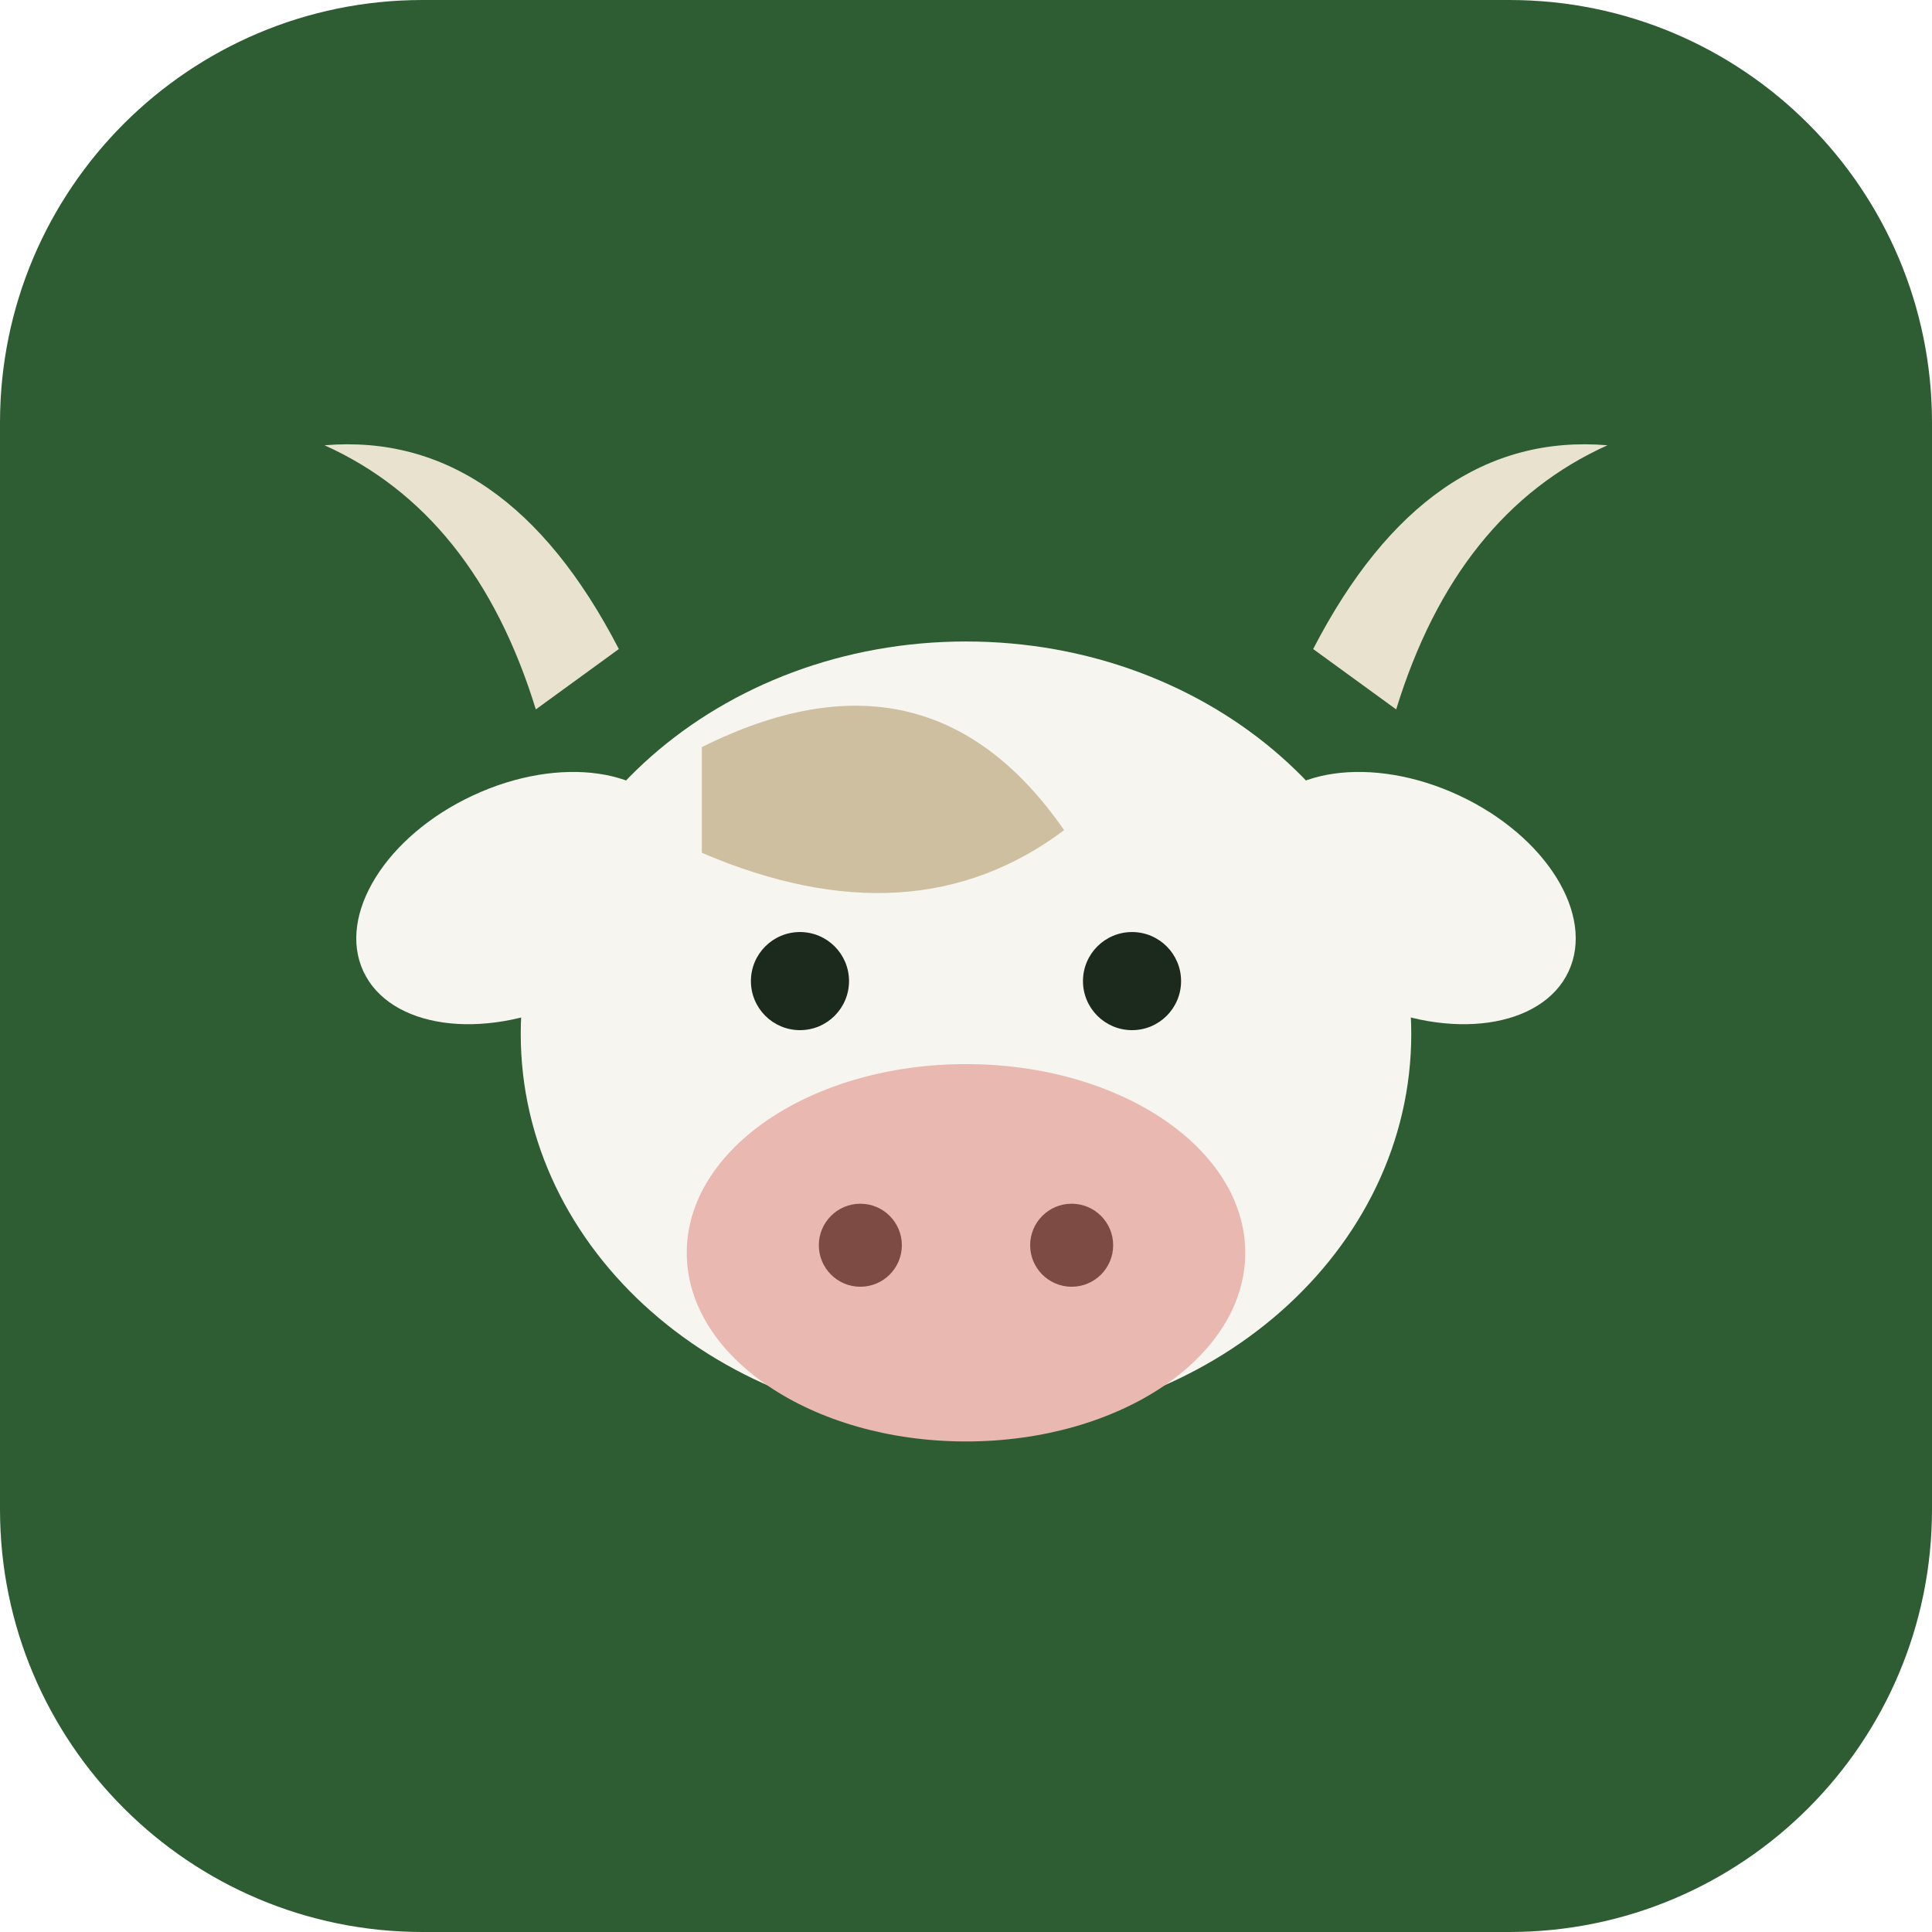
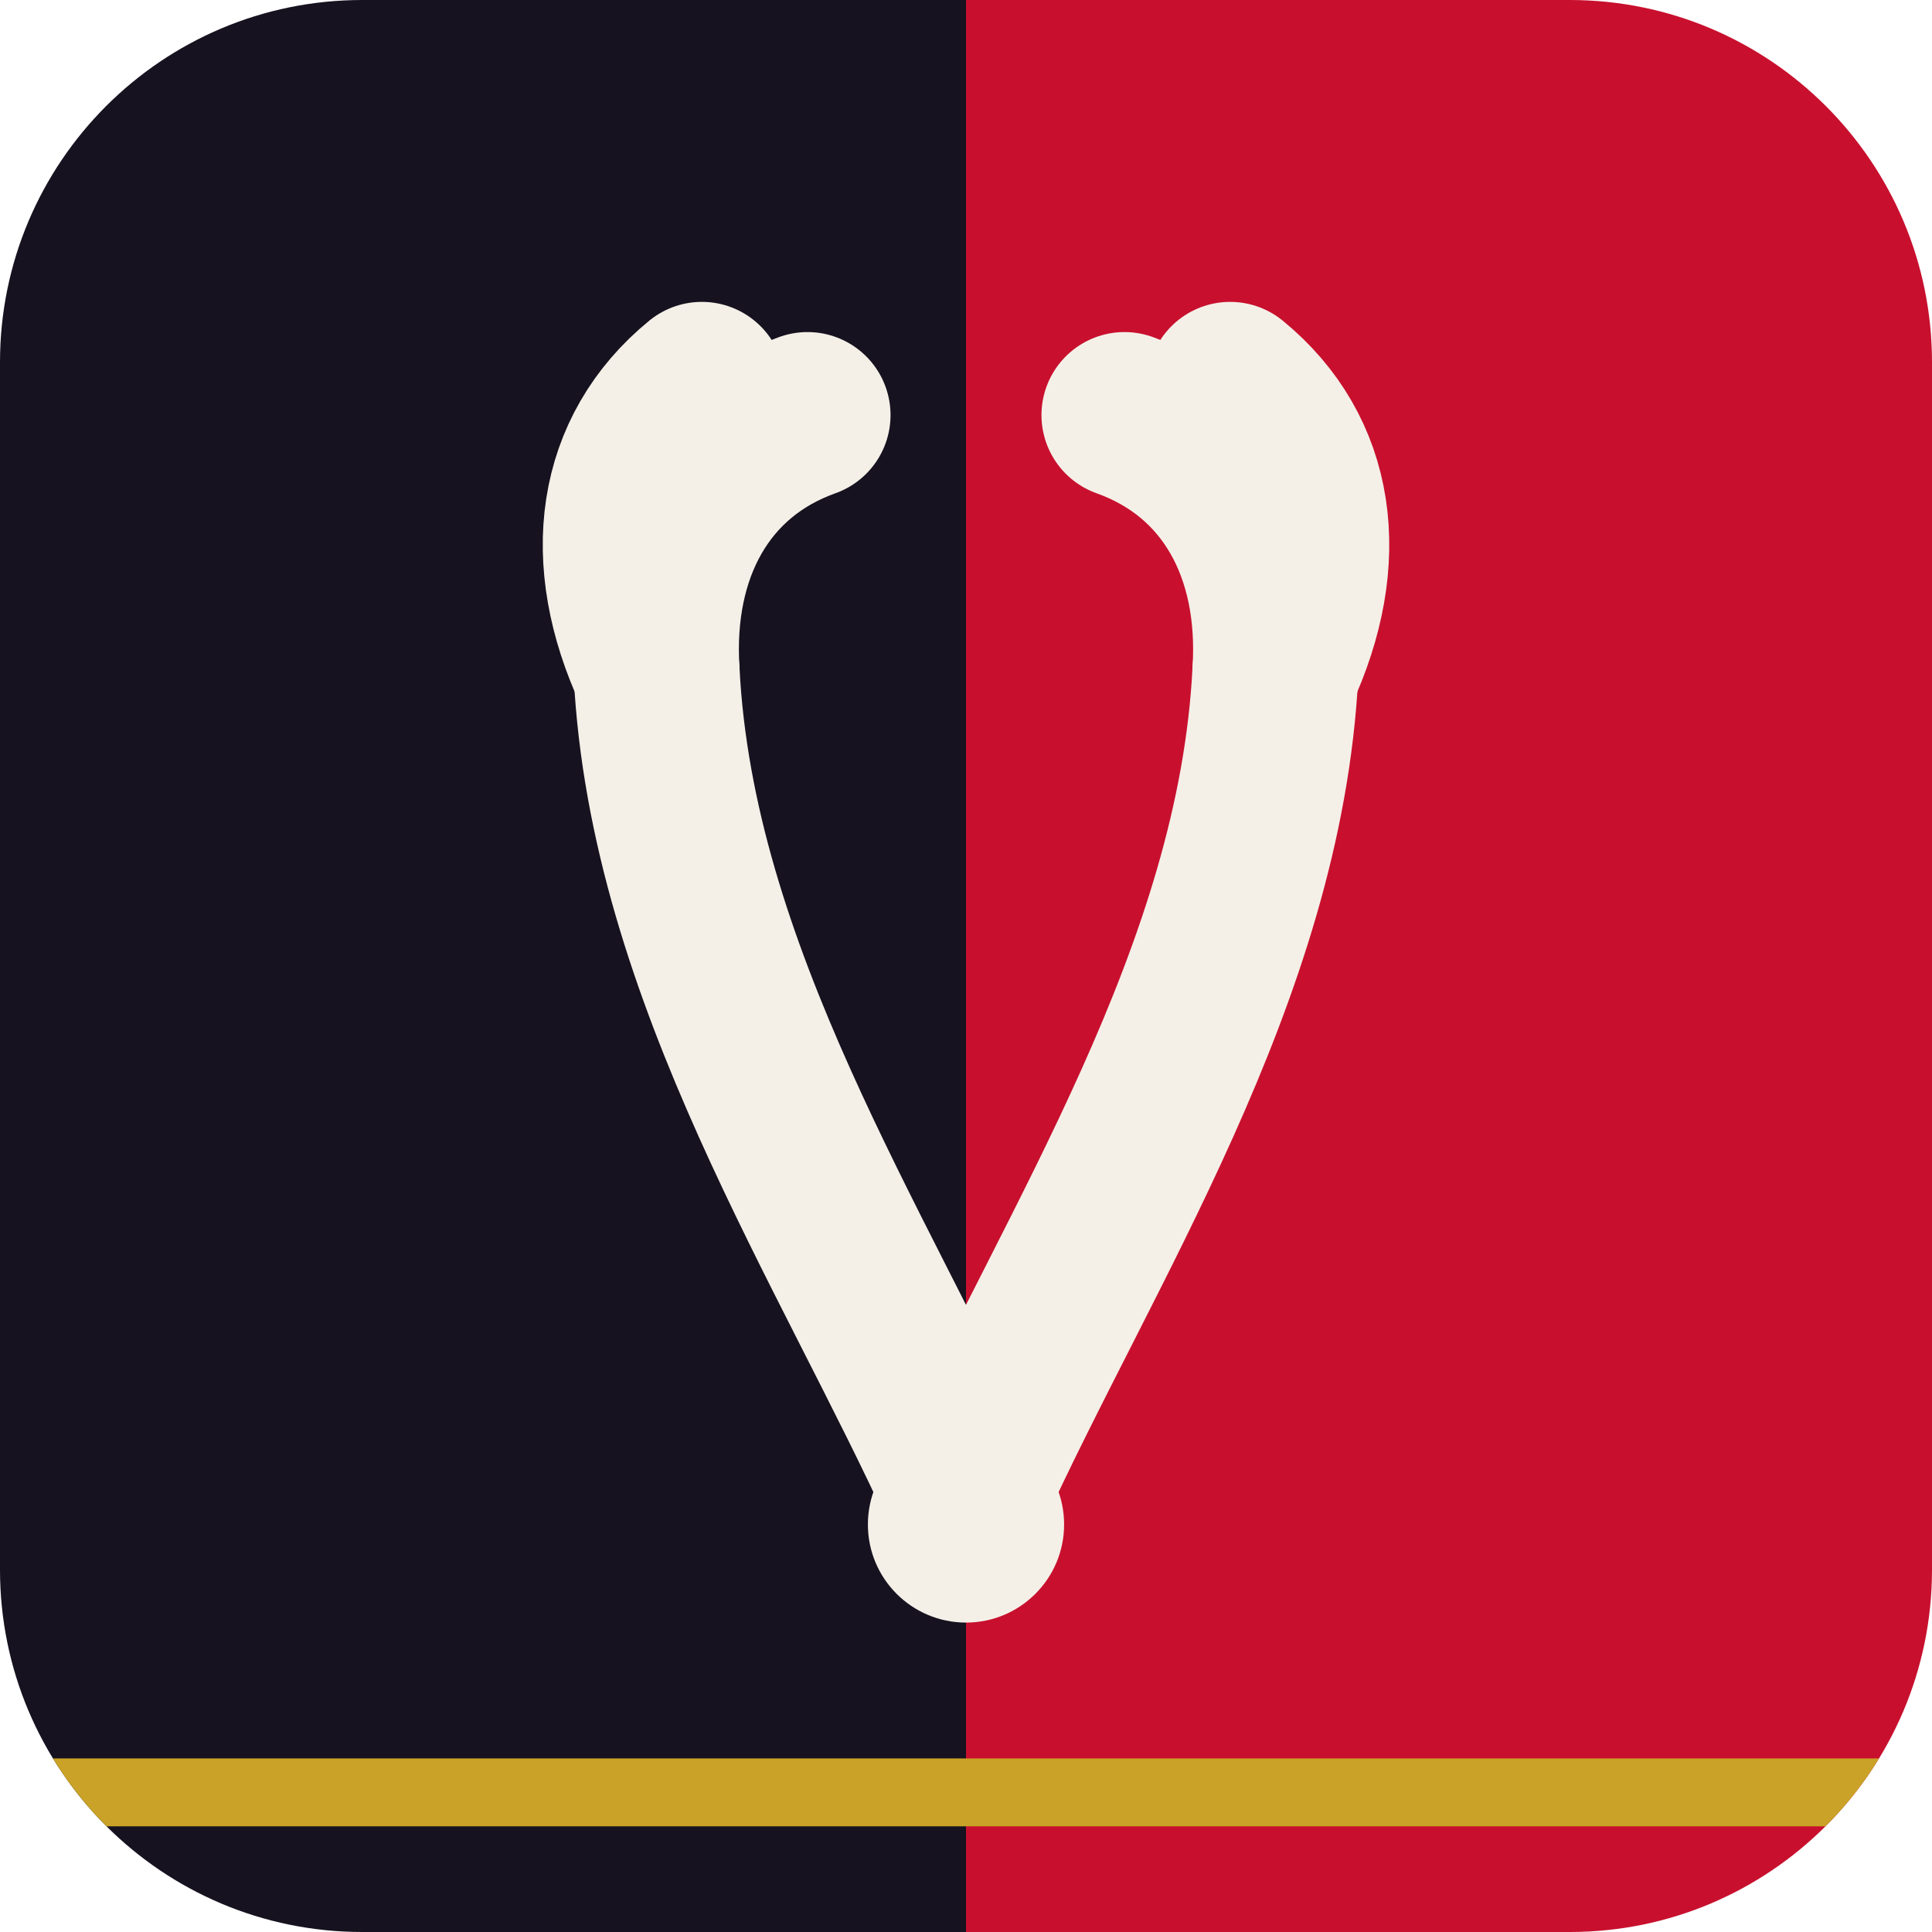
- <svg xmlns="http://www.w3.org/2000/svg" viewBox="0 0 512 512" width="512" height="512">
-   <rect width="512" height="512" rx="112" fill="#2E5D34" />
-   <g transform="translate(256 268)">
-     <ellipse cx="-118" cy="-30" rx="46" ry="30" fill="#f7f5ef" transform="rotate(-25 -118 -30)" />
-     <ellipse cx="118" cy="-30" rx="46" ry="30" fill="#f7f5ef" transform="rotate(25 118 -30)" />
-     <path d="M-92 -96 q-30 -58 -78 -54 q40 18 56 70 z" fill="#e9e2cf" />
-     <path d="M92 -96 q30 -58 78 -54 q-40 18 -56 70 z" fill="#e9e2cf" />
-     <ellipse cx="0" cy="6" rx="118" ry="104" fill="#f7f5ef" />
-     <path d="M-70 -70 q60 -30 96 22 q-40 30 -96 6 z" fill="#cdbf9f" />
-     <circle cx="-44" cy="-8" r="13" fill="#1b2a1d" />
-     <circle cx="44" cy="-8" r="13" fill="#1b2a1d" />
-     <ellipse cx="0" cy="64" rx="74" ry="50" fill="#e9b8b0" />
-     <circle cx="-28" cy="62" r="11" fill="#7d4a44" />
-     <circle cx="28" cy="62" r="11" fill="#7d4a44" />
+ <svg xmlns="http://www.w3.org/2000/svg" width="64" height="64" viewBox="0 0 512 512">
+   <defs>
+     <clipPath id="r">
+       <rect width="512" height="512" rx="96" />
+     </clipPath>
+   </defs>
+   <g clip-path="url(#r)">
+     <rect width="256" height="512" fill="#16121f" />
+     <rect x="256" width="256" height="512" fill="#c8102e" />
+     <g fill="none" stroke="#F4F0E8" stroke-width="44" stroke-linecap="round">
+       <path d="M256,396 C226,330 178,258 174,178 C172,146 186,120 214,110" />
+       <path d="M256,396 C286,330 334,258 338,178 C340,146 326,120 298,110" />
+       <path d="M174,178 C160,148 164,120 186,102" />
+       <path d="M338,178 C352,148 348,120 326,102" />
+     </g>
+     <circle cx="256" cy="404" r="26" fill="#F4F0E8" />
+     <rect y="466" width="512" height="18" fill="#C9A227" />
  </g>
</svg>
